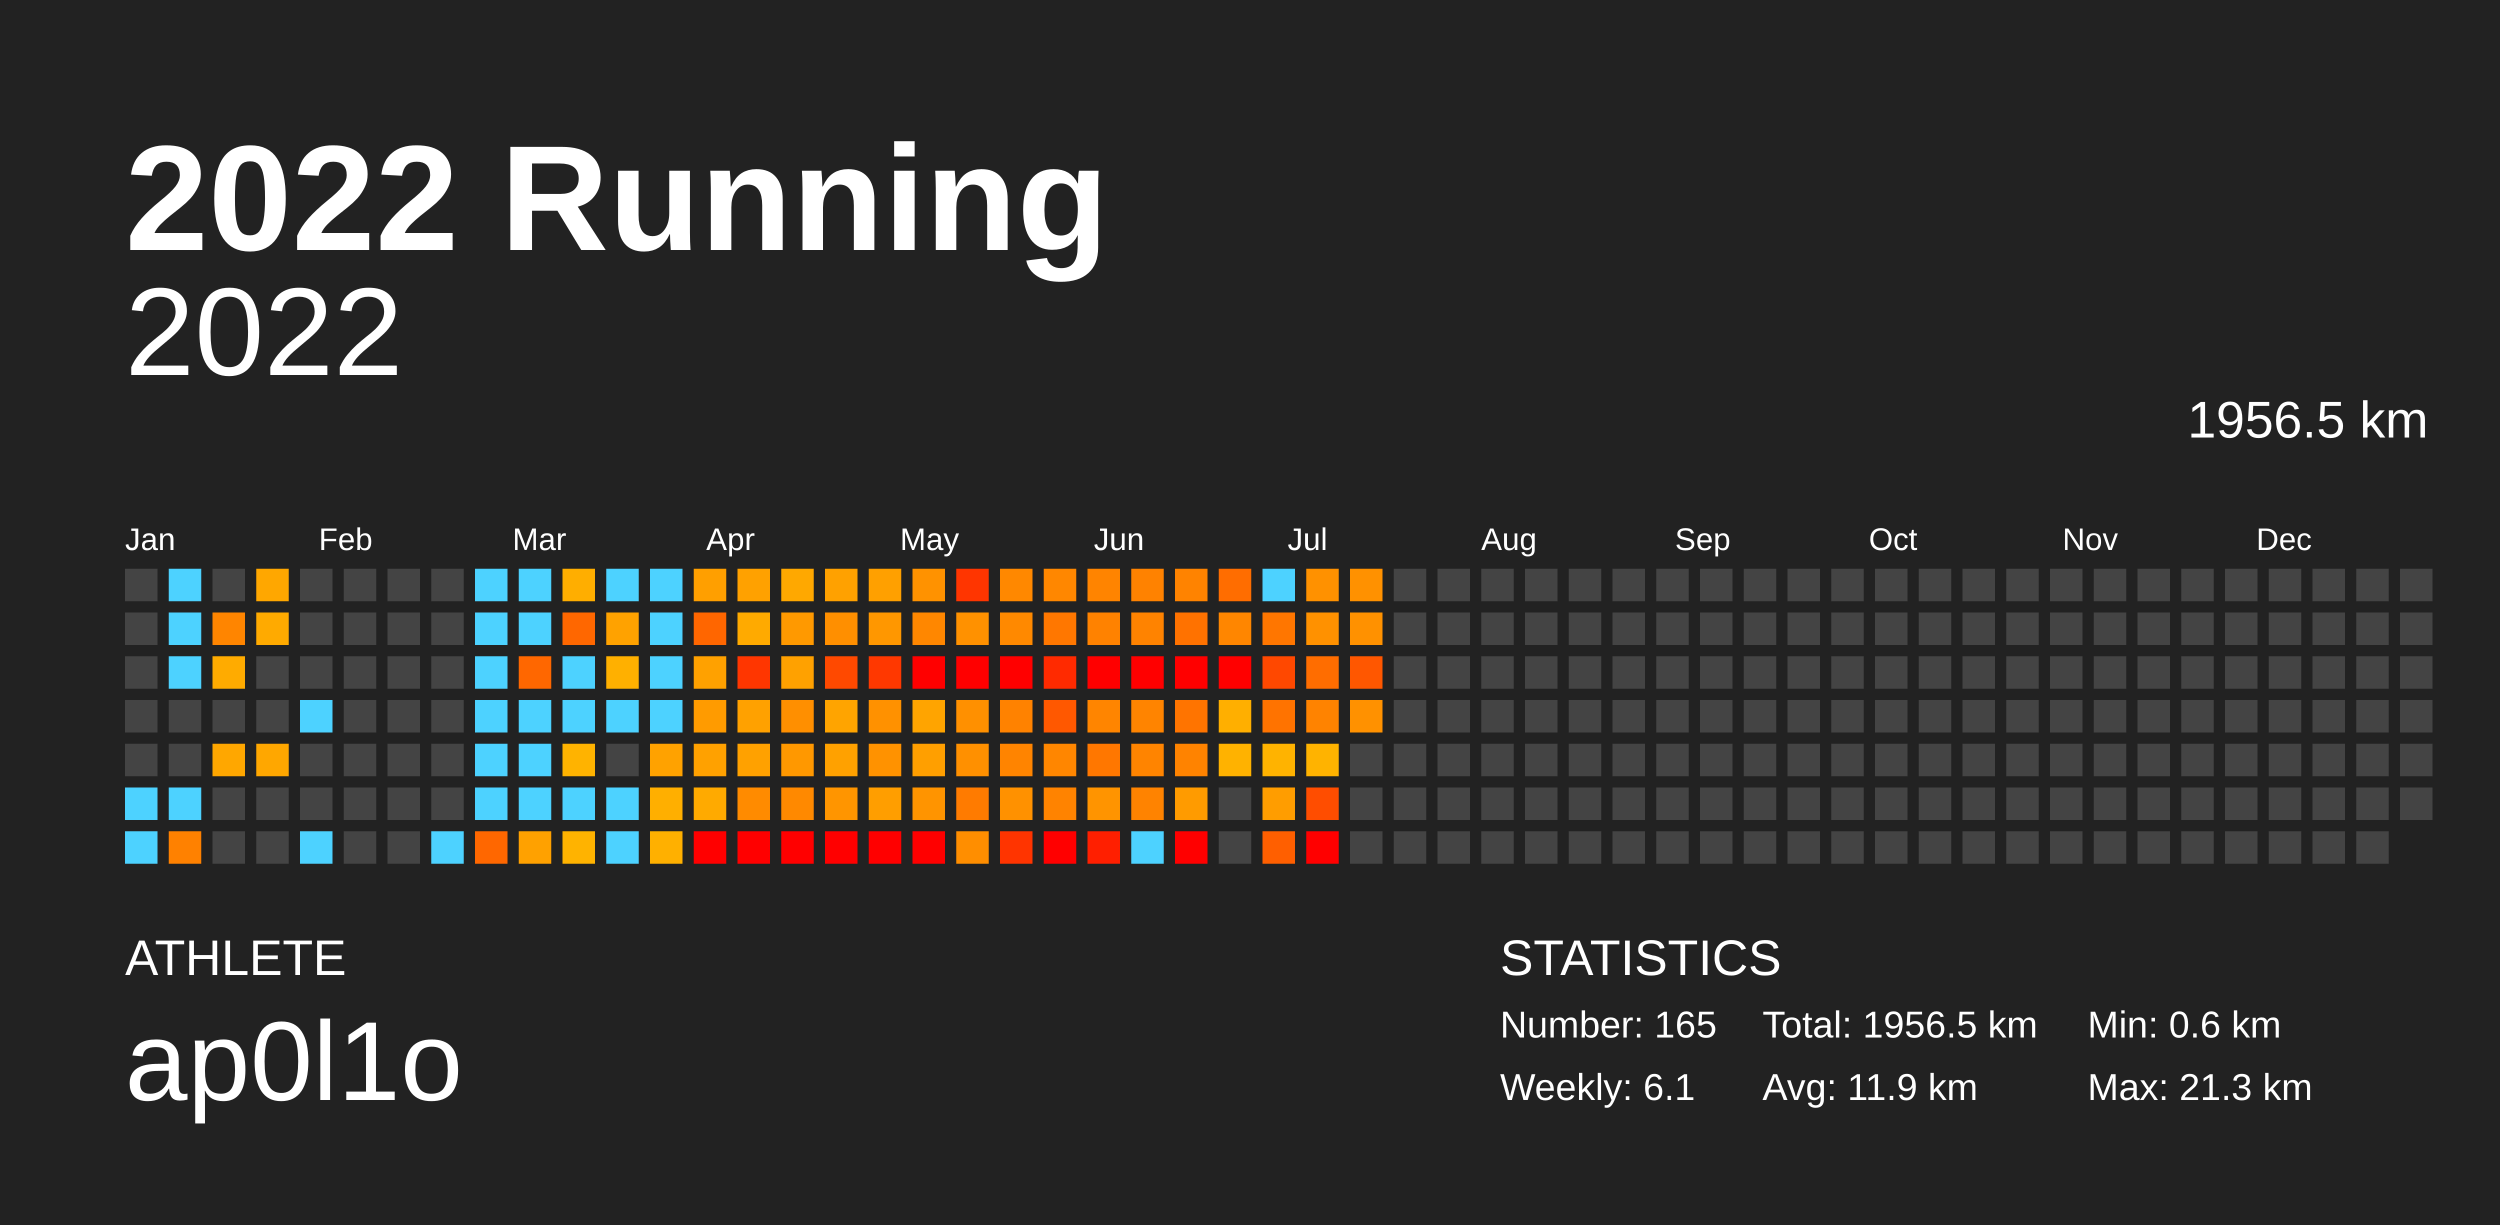
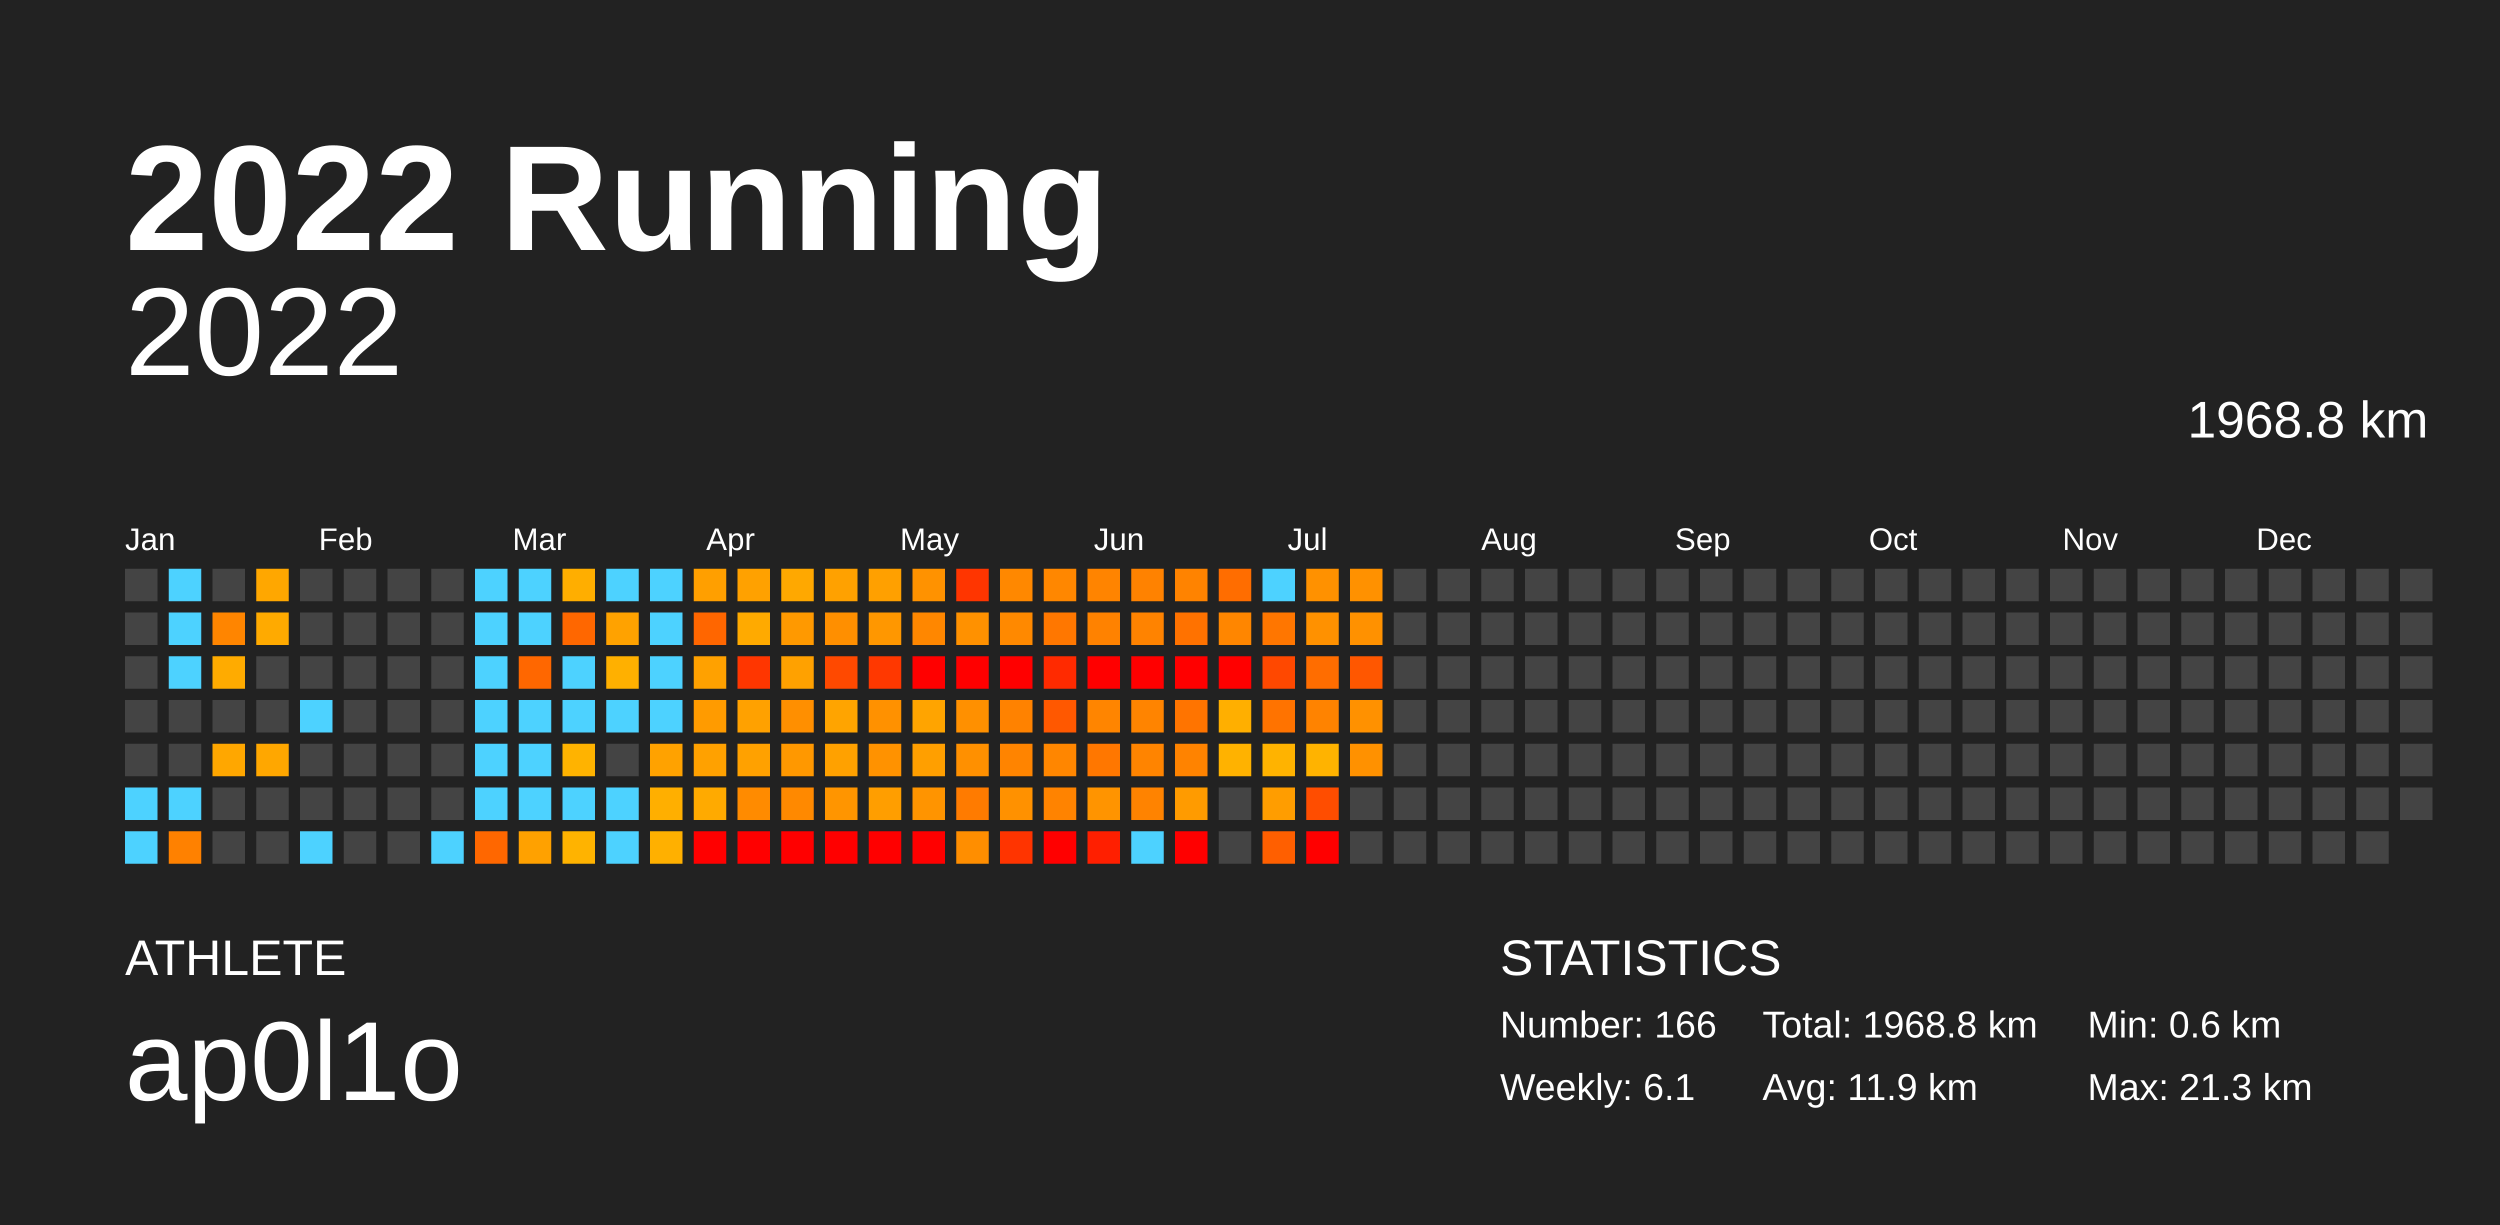
<svg xmlns="http://www.w3.org/2000/svg" baseProfile="full" height="98mm" version="1.1" viewBox="0,0,200,98" width="200mm">
  <defs />
  <rect fill="#222222" height="98" width="200" x="0" y="0" />
  <text fill="#FFFFFF" style="font-size:12px; font-family:Arial; font-weight:bold;" x="10" y="20">2022 Running</text>
  <text fill="#FFFFFF" style="font-size:4px; font-family:Arial" x="10" y="78">ATHLETE</text>
  <text fill="#FFFFFF" style="font-size:9px; font-family:Arial" x="10" y="88">ap0l1o</text>
  <text fill="#FFFFFF" style="font-size:4px; font-family:Arial" x="120" y="78">STATISTICS</text>
-   <text fill="#FFFFFF" style="font-size:3px; font-family:Arial" x="120" y="83">Number: 165</text>
+   <text fill="#FFFFFF" style="font-size:3px; font-family:Arial" x="120" y="83">Number: 166</text>
  <text fill="#FFFFFF" style="font-size:3px; font-family:Arial" x="120" y="88">Weekly: 6.1</text>
-   <text fill="#FFFFFF" style="font-size:3px; font-family:Arial" x="141" y="83">Total: 1956.5 km</text>
+   <text fill="#FFFFFF" style="font-size:3px; font-family:Arial" x="141" y="83">Total: 1968.8 km</text>
  <text fill="#FFFFFF" style="font-size:3px; font-family:Arial" x="141" y="88">Avg: 11.9 km</text>
  <text fill="#FFFFFF" style="font-size:3px; font-family:Arial" x="167" y="83">Min: 0.6 km</text>
  <text fill="#FFFFFF" style="font-size:3px; font-family:Arial" x="167" y="88">Max: 21.3 km</text>
  <text alignment-baseline="hanging" fill="#FFFFFF" style="font-size:10.0px; font-family:Arial;" x="10" y="30">2022</text>
-   <text alignment-baseline="hanging" fill="#FFFFFF" style="font-size:4.125px; font-family:Arial;" x="175" y="35">1956.5 km</text>
+   <text alignment-baseline="hanging" fill="#FFFFFF" style="font-size:4.125px; font-family:Arial;" x="175" y="35">1968.8 km</text>
  <text fill="#FFFFFF" style="font-size:2.5px; font-family:Arial" x="10.0" y="44">Jan</text>
  <text fill="#FFFFFF" style="font-size:2.5px; font-family:Arial" x="25.5" y="44">Feb</text>
  <text fill="#FFFFFF" style="font-size:2.5px; font-family:Arial" x="41.0" y="44">Mar</text>
  <text fill="#FFFFFF" style="font-size:2.5px; font-family:Arial" x="56.5" y="44">Apr</text>
  <text fill="#FFFFFF" style="font-size:2.5px; font-family:Arial" x="72.0" y="44">May</text>
  <text fill="#FFFFFF" style="font-size:2.5px; font-family:Arial" x="87.5" y="44">Jun</text>
  <text fill="#FFFFFF" style="font-size:2.5px; font-family:Arial" x="103.0" y="44">Jul</text>
  <text fill="#FFFFFF" style="font-size:2.5px; font-family:Arial" x="118.5" y="44">Aug</text>
  <text fill="#FFFFFF" style="font-size:2.5px; font-family:Arial" x="134.0" y="44">Sep</text>
  <text fill="#FFFFFF" style="font-size:2.5px; font-family:Arial" x="149.5" y="44">Oct</text>
  <text fill="#FFFFFF" style="font-size:2.5px; font-family:Arial" x="165.0" y="44">Nov</text>
  <text fill="#FFFFFF" style="font-size:2.5px; font-family:Arial" x="180.5" y="44">Dec</text>
  <rect fill="#444444" height="2.6" width="2.6" x="10.0" y="45.5" />
  <rect fill="#444444" height="2.6" width="2.6" x="10.0" y="49.0" />
  <rect fill="#444444" height="2.6" width="2.6" x="10.0" y="52.5" />
  <rect fill="#444444" height="2.6" width="2.6" x="10.0" y="56.0" />
  <rect fill="#444444" height="2.6" width="2.6" x="10.0" y="59.5" />
  <rect fill="#4dd2ff" height="2.6" width="2.6" x="10.0" y="63.0" />
  <rect fill="#4dd2ff" height="2.6" width="2.6" x="10.0" y="66.5" />
  <rect fill="#4dd2ff" height="2.6" width="2.6" x="13.5" y="45.5" />
  <rect fill="#4dd2ff" height="2.6" width="2.6" x="13.5" y="49.0" />
  <rect fill="#4dd2ff" height="2.6" width="2.6" x="13.5" y="52.5" />
  <rect fill="#444444" height="2.6" width="2.6" x="13.5" y="56.0" />
  <rect fill="#444444" height="2.6" width="2.6" x="13.5" y="59.5" />
  <rect fill="#4dd2ff" height="2.6" width="2.6" x="13.5" y="63.0" />
  <rect fill="#ff8100" height="2.6" width="2.6" x="13.5" y="66.5" />
  <rect fill="#444444" height="2.6" width="2.6" x="17.0" y="45.5" />
  <rect fill="#ff8500" height="2.6" width="2.6" x="17.0" y="49.0" />
  <rect fill="#ffab00" height="2.6" width="2.6" x="17.0" y="52.5" />
  <rect fill="#444444" height="2.6" width="2.6" x="17.0" y="56.0" />
  <rect fill="#ffa700" height="2.6" width="2.6" x="17.0" y="59.5" />
  <rect fill="#444444" height="2.6" width="2.6" x="17.0" y="63.0" />
  <rect fill="#444444" height="2.6" width="2.6" x="17.0" y="66.5" />
  <rect fill="#ffa700" height="2.6" width="2.6" x="20.5" y="45.5" />
  <rect fill="#ffaa00" height="2.6" width="2.6" x="20.5" y="49.0" />
  <rect fill="#444444" height="2.6" width="2.6" x="20.5" y="52.5" />
  <rect fill="#444444" height="2.6" width="2.6" x="20.5" y="56.0" />
  <rect fill="#ffa700" height="2.6" width="2.6" x="20.5" y="59.5" />
  <rect fill="#444444" height="2.6" width="2.6" x="20.5" y="63.0" />
  <rect fill="#444444" height="2.6" width="2.6" x="20.5" y="66.5" />
  <rect fill="#444444" height="2.6" width="2.6" x="24.0" y="45.5" />
  <rect fill="#444444" height="2.6" width="2.6" x="24.0" y="49.0" />
  <rect fill="#444444" height="2.6" width="2.6" x="24.0" y="52.5" />
  <rect fill="#4dd2ff" height="2.6" width="2.6" x="24.0" y="56.0" />
  <rect fill="#444444" height="2.6" width="2.6" x="24.0" y="59.5" />
  <rect fill="#444444" height="2.6" width="2.6" x="24.0" y="63.0" />
  <rect fill="#4dd2ff" height="2.6" width="2.6" x="24.0" y="66.5" />
  <rect fill="#444444" height="2.6" width="2.6" x="27.5" y="45.5" />
  <rect fill="#444444" height="2.6" width="2.6" x="27.5" y="49.0" />
  <rect fill="#444444" height="2.6" width="2.6" x="27.5" y="52.5" />
  <rect fill="#444444" height="2.6" width="2.6" x="27.5" y="56.0" />
  <rect fill="#444444" height="2.6" width="2.6" x="27.5" y="59.5" />
  <rect fill="#444444" height="2.6" width="2.6" x="27.5" y="63.0" />
  <rect fill="#444444" height="2.6" width="2.6" x="27.5" y="66.5" />
  <rect fill="#444444" height="2.6" width="2.6" x="31.0" y="45.5" />
  <rect fill="#444444" height="2.6" width="2.6" x="31.0" y="49.0" />
  <rect fill="#444444" height="2.6" width="2.6" x="31.0" y="52.5" />
  <rect fill="#444444" height="2.6" width="2.6" x="31.0" y="56.0" />
  <rect fill="#444444" height="2.6" width="2.6" x="31.0" y="59.5" />
  <rect fill="#444444" height="2.6" width="2.6" x="31.0" y="63.0" />
  <rect fill="#444444" height="2.6" width="2.6" x="31.0" y="66.5" />
  <rect fill="#444444" height="2.6" width="2.6" x="34.5" y="45.5" />
  <rect fill="#444444" height="2.6" width="2.6" x="34.5" y="49.0" />
  <rect fill="#444444" height="2.6" width="2.6" x="34.5" y="52.5" />
  <rect fill="#444444" height="2.6" width="2.6" x="34.5" y="56.0" />
  <rect fill="#444444" height="2.6" width="2.6" x="34.5" y="59.5" />
  <rect fill="#444444" height="2.6" width="2.6" x="34.5" y="63.0" />
  <rect fill="#4dd2ff" height="2.6" width="2.6" x="34.5" y="66.5" />
  <rect fill="#4dd2ff" height="2.6" width="2.6" x="38.0" y="45.5" />
  <rect fill="#4dd2ff" height="2.6" width="2.6" x="38.0" y="49.0" />
  <rect fill="#4dd2ff" height="2.6" width="2.6" x="38.0" y="52.5" />
  <rect fill="#4dd2ff" height="2.6" width="2.6" x="38.0" y="56.0" />
  <rect fill="#4dd2ff" height="2.6" width="2.6" x="38.0" y="59.5" />
  <rect fill="#4dd2ff" height="2.6" width="2.6" x="38.0" y="63.0" />
  <rect fill="#ff6700" height="2.6" width="2.6" x="38.0" y="66.5" />
  <rect fill="#4dd2ff" height="2.6" width="2.6" x="41.5" y="45.5" />
  <rect fill="#4dd2ff" height="2.6" width="2.6" x="41.5" y="49.0" />
  <rect fill="#ff6700" height="2.6" width="2.6" x="41.5" y="52.5" />
  <rect fill="#4dd2ff" height="2.6" width="2.6" x="41.5" y="56.0" />
  <rect fill="#4dd2ff" height="2.6" width="2.6" x="41.5" y="59.5" />
  <rect fill="#4dd2ff" height="2.6" width="2.6" x="41.5" y="63.0" />
  <rect fill="#ffa100" height="2.6" width="2.6" x="41.5" y="66.5" />
  <rect fill="#ffae00" height="2.6" width="2.6" x="45.0" y="45.5" />
  <rect fill="#ff6700" height="2.6" width="2.6" x="45.0" y="49.0" />
  <rect fill="#4dd2ff" height="2.6" width="2.6" x="45.0" y="52.5" />
  <rect fill="#4dd2ff" height="2.6" width="2.6" x="45.0" y="56.0" />
  <rect fill="#ffb300" height="2.6" width="2.6" x="45.0" y="59.5" />
  <rect fill="#4dd2ff" height="2.6" width="2.6" x="45.0" y="63.0" />
  <rect fill="#ffb300" height="2.6" width="2.6" x="45.0" y="66.5" />
  <rect fill="#4dd2ff" height="2.6" width="2.6" x="48.5" y="45.5" />
  <rect fill="#ffa200" height="2.6" width="2.6" x="48.5" y="49.0" />
  <rect fill="#ffb000" height="2.6" width="2.6" x="48.5" y="52.5" />
  <rect fill="#4dd2ff" height="2.6" width="2.6" x="48.5" y="56.0" />
  <rect fill="#444444" height="2.6" width="2.6" x="48.5" y="59.5" />
  <rect fill="#4dd2ff" height="2.6" width="2.6" x="48.5" y="63.0" />
  <rect fill="#4dd2ff" height="2.6" width="2.6" x="48.5" y="66.5" />
  <rect fill="#4dd2ff" height="2.6" width="2.6" x="52.0" y="45.5" />
  <rect fill="#4dd2ff" height="2.6" width="2.6" x="52.0" y="49.0" />
  <rect fill="#4dd2ff" height="2.6" width="2.6" x="52.0" y="52.5" />
  <rect fill="#4dd2ff" height="2.6" width="2.6" x="52.0" y="56.0" />
  <rect fill="#ffa200" height="2.6" width="2.6" x="52.0" y="59.5" />
  <rect fill="#ffaf00" height="2.6" width="2.6" x="52.0" y="63.0" />
  <rect fill="#ffb000" height="2.6" width="2.6" x="52.0" y="66.5" />
  <rect fill="#ff9f00" height="2.6" width="2.6" x="55.5" y="45.5" />
  <rect fill="#ff6600" height="2.6" width="2.6" x="55.5" y="49.0" />
  <rect fill="#ffa100" height="2.6" width="2.6" x="55.5" y="52.5" />
  <rect fill="#ff9b00" height="2.6" width="2.6" x="55.5" y="56.0" />
  <rect fill="#ffa100" height="2.6" width="2.6" x="55.5" y="59.5" />
  <rect fill="#ffaa00" height="2.6" width="2.6" x="55.5" y="63.0" />
  <rect fill="red" height="2.6" width="2.6" x="55.5" y="66.5" />
  <rect fill="#ffa100" height="2.6" width="2.6" x="59.0" y="45.5" />
  <rect fill="#ffaa00" height="2.6" width="2.6" x="59.0" y="49.0" />
  <rect fill="#ff3600" height="2.6" width="2.6" x="59.0" y="52.5" />
  <rect fill="#ffa100" height="2.6" width="2.6" x="59.0" y="56.0" />
  <rect fill="#ffa100" height="2.6" width="2.6" x="59.0" y="59.5" />
  <rect fill="#ff8b00" height="2.6" width="2.6" x="59.0" y="63.0" />
  <rect fill="red" height="2.6" width="2.6" x="59.0" y="66.5" />
  <rect fill="#ffa800" height="2.6" width="2.6" x="62.5" y="45.5" />
  <rect fill="#ff9900" height="2.6" width="2.6" x="62.5" y="49.0" />
  <rect fill="#ffa100" height="2.6" width="2.6" x="62.5" y="52.5" />
  <rect fill="#ff8f00" height="2.6" width="2.6" x="62.5" y="56.0" />
  <rect fill="#ff9800" height="2.6" width="2.6" x="62.5" y="59.5" />
  <rect fill="#ff8900" height="2.6" width="2.6" x="62.5" y="63.0" />
  <rect fill="red" height="2.6" width="2.6" x="62.5" y="66.5" />
  <rect fill="#ffa100" height="2.6" width="2.6" x="66.0" y="45.5" />
  <rect fill="#ff8f00" height="2.6" width="2.6" x="66.0" y="49.0" />
  <rect fill="#ff4900" height="2.6" width="2.6" x="66.0" y="52.5" />
  <rect fill="#ffa400" height="2.6" width="2.6" x="66.0" y="56.0" />
  <rect fill="#ffa100" height="2.6" width="2.6" x="66.0" y="59.5" />
  <rect fill="#ff9500" height="2.6" width="2.6" x="66.0" y="63.0" />
  <rect fill="red" height="2.6" width="2.6" x="66.0" y="66.5" />
  <rect fill="#ffa000" height="2.6" width="2.6" x="69.5" y="45.5" />
  <rect fill="#ff9700" height="2.6" width="2.6" x="69.5" y="49.0" />
  <rect fill="#ff3800" height="2.6" width="2.6" x="69.5" y="52.5" />
  <rect fill="#ff9100" height="2.6" width="2.6" x="69.5" y="56.0" />
  <rect fill="#ff9200" height="2.6" width="2.6" x="69.5" y="59.5" />
  <rect fill="#ff9e00" height="2.6" width="2.6" x="69.5" y="63.0" />
  <rect fill="red" height="2.6" width="2.6" x="69.5" y="66.5" />
  <rect fill="#ff9200" height="2.6" width="2.6" x="73.0" y="45.5" />
  <rect fill="#ff8700" height="2.6" width="2.6" x="73.0" y="49.0" />
  <rect fill="red" height="2.6" width="2.6" x="73.0" y="52.5" />
  <rect fill="#ffa400" height="2.6" width="2.6" x="73.0" y="56.0" />
  <rect fill="#ff9f00" height="2.6" width="2.6" x="73.0" y="59.5" />
  <rect fill="#ff9400" height="2.6" width="2.6" x="73.0" y="63.0" />
  <rect fill="red" height="2.6" width="2.6" x="73.0" y="66.5" />
  <rect fill="#ff3500" height="2.6" width="2.6" x="76.5" y="45.5" />
  <rect fill="#ff9100" height="2.6" width="2.6" x="76.5" y="49.0" />
  <rect fill="red" height="2.6" width="2.6" x="76.5" y="52.5" />
  <rect fill="#ff9000" height="2.6" width="2.6" x="76.5" y="56.0" />
  <rect fill="#ff9000" height="2.6" width="2.6" x="76.5" y="59.5" />
  <rect fill="#ff7b00" height="2.6" width="2.6" x="76.5" y="63.0" />
  <rect fill="#ff8e00" height="2.6" width="2.6" x="76.5" y="66.5" />
  <rect fill="#ff8800" height="2.6" width="2.6" x="80.0" y="45.5" />
  <rect fill="#ff8900" height="2.6" width="2.6" x="80.0" y="49.0" />
  <rect fill="red" height="2.6" width="2.6" x="80.0" y="52.5" />
  <rect fill="#ff8200" height="2.6" width="2.6" x="80.0" y="56.0" />
  <rect fill="#ff8400" height="2.6" width="2.6" x="80.0" y="59.5" />
  <rect fill="#ff9100" height="2.6" width="2.6" x="80.0" y="63.0" />
  <rect fill="#ff3400" height="2.6" width="2.6" x="80.0" y="66.5" />
  <rect fill="#ff8700" height="2.6" width="2.6" x="83.5" y="45.5" />
  <rect fill="#ff7700" height="2.6" width="2.6" x="83.5" y="49.0" />
  <rect fill="#ff2a00" height="2.6" width="2.6" x="83.5" y="52.5" />
  <rect fill="#ff5800" height="2.6" width="2.6" x="83.5" y="56.0" />
  <rect fill="#ff8600" height="2.6" width="2.6" x="83.5" y="59.5" />
  <rect fill="#ff8300" height="2.6" width="2.6" x="83.5" y="63.0" />
  <rect fill="red" height="2.6" width="2.6" x="83.5" y="66.5" />
  <rect fill="#ff8400" height="2.6" width="2.6" x="87.0" y="45.5" />
  <rect fill="#ff8200" height="2.6" width="2.6" x="87.0" y="49.0" />
  <rect fill="red" height="2.6" width="2.6" x="87.0" y="52.5" />
  <rect fill="#ff8500" height="2.6" width="2.6" x="87.0" y="56.0" />
  <rect fill="#ff7700" height="2.6" width="2.6" x="87.0" y="59.5" />
  <rect fill="#ff9400" height="2.6" width="2.6" x="87.0" y="63.0" />
  <rect fill="#ff1f00" height="2.6" width="2.6" x="87.0" y="66.5" />
  <rect fill="#ff8200" height="2.6" width="2.6" x="90.5" y="45.5" />
  <rect fill="#ff8300" height="2.6" width="2.6" x="90.5" y="49.0" />
  <rect fill="red" height="2.6" width="2.6" x="90.5" y="52.5" />
  <rect fill="#ff8400" height="2.6" width="2.6" x="90.5" y="56.0" />
  <rect fill="#ff8400" height="2.6" width="2.6" x="90.5" y="59.5" />
  <rect fill="#ff8300" height="2.6" width="2.6" x="90.5" y="63.0" />
  <rect fill="#4dd2ff" height="2.6" width="2.6" x="90.5" y="66.5" />
  <rect fill="#ff8300" height="2.6" width="2.6" x="94.0" y="45.5" />
  <rect fill="#ff7200" height="2.6" width="2.6" x="94.0" y="49.0" />
  <rect fill="red" height="2.6" width="2.6" x="94.0" y="52.5" />
  <rect fill="#ff7400" height="2.6" width="2.6" x="94.0" y="56.0" />
  <rect fill="#ff8300" height="2.6" width="2.6" x="94.0" y="59.5" />
  <rect fill="#ff9b00" height="2.6" width="2.6" x="94.0" y="63.0" />
  <rect fill="red" height="2.6" width="2.6" x="94.0" y="66.5" />
  <rect fill="#ff6d00" height="2.6" width="2.6" x="97.5" y="45.5" />
  <rect fill="#ff8600" height="2.6" width="2.6" x="97.5" y="49.0" />
  <rect fill="red" height="2.6" width="2.6" x="97.5" y="52.5" />
  <rect fill="#ffaf00" height="2.6" width="2.6" x="97.5" y="56.0" />
  <rect fill="#ffb200" height="2.6" width="2.6" x="97.5" y="59.5" />
  <rect fill="#444444" height="2.6" width="2.6" x="97.5" y="63.0" />
  <rect fill="#444444" height="2.6" width="2.6" x="97.5" y="66.5" />
  <rect fill="#4dd2ff" height="2.6" width="2.6" x="101.0" y="45.5" />
  <rect fill="#ff7600" height="2.6" width="2.6" x="101.0" y="49.0" />
  <rect fill="#ff4800" height="2.6" width="2.6" x="101.0" y="52.5" />
  <rect fill="#ff7300" height="2.6" width="2.6" x="101.0" y="56.0" />
  <rect fill="#ffb300" height="2.6" width="2.6" x="101.0" y="59.5" />
  <rect fill="#ff9d00" height="2.6" width="2.6" x="101.0" y="63.0" />
  <rect fill="#ff5f00" height="2.6" width="2.6" x="101.0" y="66.5" />
  <rect fill="#ff9100" height="2.6" width="2.6" x="104.5" y="45.5" />
  <rect fill="#ff9100" height="2.6" width="2.6" x="104.5" y="49.0" />
  <rect fill="#ff6d00" height="2.6" width="2.6" x="104.5" y="52.5" />
  <rect fill="#ff8300" height="2.6" width="2.6" x="104.5" y="56.0" />
  <rect fill="#ffb300" height="2.6" width="2.6" x="104.5" y="59.5" />
  <rect fill="#ff4d00" height="2.6" width="2.6" x="104.5" y="63.0" />
  <rect fill="red" height="2.6" width="2.6" x="104.5" y="66.5" />
  <rect fill="#ff9100" height="2.6" width="2.6" x="108.0" y="45.5" />
  <rect fill="#ff9100" height="2.6" width="2.6" x="108.0" y="49.0" />
  <rect fill="#ff5700" height="2.6" width="2.6" x="108.0" y="52.5" />
  <rect fill="#ff9100" height="2.6" width="2.6" x="108.0" y="56.0" />
-   <rect fill="#444444" height="2.6" width="2.6" x="108.0" y="59.5" />
+   <rect fill="#ff9100" height="2.6" width="2.6" x="108.0" y="59.5" />
  <rect fill="#444444" height="2.6" width="2.6" x="108.0" y="63.0" />
  <rect fill="#444444" height="2.6" width="2.6" x="108.0" y="66.5" />
  <rect fill="#444444" height="2.6" width="2.6" x="111.5" y="45.5" />
  <rect fill="#444444" height="2.6" width="2.6" x="111.5" y="49.0" />
  <rect fill="#444444" height="2.6" width="2.6" x="111.5" y="52.5" />
  <rect fill="#444444" height="2.6" width="2.6" x="111.5" y="56.0" />
  <rect fill="#444444" height="2.6" width="2.6" x="111.5" y="59.5" />
  <rect fill="#444444" height="2.6" width="2.6" x="111.5" y="63.0" />
  <rect fill="#444444" height="2.6" width="2.6" x="111.5" y="66.5" />
  <rect fill="#444444" height="2.6" width="2.6" x="115.0" y="45.5" />
  <rect fill="#444444" height="2.6" width="2.6" x="115.0" y="49.0" />
  <rect fill="#444444" height="2.6" width="2.6" x="115.0" y="52.5" />
  <rect fill="#444444" height="2.6" width="2.6" x="115.0" y="56.0" />
  <rect fill="#444444" height="2.6" width="2.6" x="115.0" y="59.5" />
  <rect fill="#444444" height="2.6" width="2.6" x="115.0" y="63.0" />
  <rect fill="#444444" height="2.6" width="2.6" x="115.0" y="66.5" />
  <rect fill="#444444" height="2.6" width="2.6" x="118.5" y="45.5" />
  <rect fill="#444444" height="2.6" width="2.6" x="118.5" y="49.0" />
  <rect fill="#444444" height="2.6" width="2.6" x="118.5" y="52.5" />
  <rect fill="#444444" height="2.6" width="2.6" x="118.5" y="56.0" />
  <rect fill="#444444" height="2.6" width="2.6" x="118.5" y="59.5" />
  <rect fill="#444444" height="2.6" width="2.6" x="118.5" y="63.0" />
  <rect fill="#444444" height="2.6" width="2.6" x="118.5" y="66.5" />
  <rect fill="#444444" height="2.6" width="2.6" x="122.0" y="45.5" />
  <rect fill="#444444" height="2.6" width="2.6" x="122.0" y="49.0" />
  <rect fill="#444444" height="2.6" width="2.6" x="122.0" y="52.5" />
  <rect fill="#444444" height="2.6" width="2.6" x="122.0" y="56.0" />
  <rect fill="#444444" height="2.6" width="2.6" x="122.0" y="59.5" />
  <rect fill="#444444" height="2.6" width="2.6" x="122.0" y="63.0" />
  <rect fill="#444444" height="2.6" width="2.6" x="122.0" y="66.5" />
  <rect fill="#444444" height="2.6" width="2.6" x="125.5" y="45.5" />
  <rect fill="#444444" height="2.6" width="2.6" x="125.5" y="49.0" />
  <rect fill="#444444" height="2.6" width="2.6" x="125.5" y="52.5" />
  <rect fill="#444444" height="2.6" width="2.6" x="125.5" y="56.0" />
  <rect fill="#444444" height="2.6" width="2.6" x="125.5" y="59.5" />
  <rect fill="#444444" height="2.6" width="2.6" x="125.5" y="63.0" />
  <rect fill="#444444" height="2.6" width="2.6" x="125.5" y="66.5" />
  <rect fill="#444444" height="2.6" width="2.6" x="129.0" y="45.5" />
  <rect fill="#444444" height="2.6" width="2.6" x="129.0" y="49.0" />
  <rect fill="#444444" height="2.6" width="2.6" x="129.0" y="52.5" />
  <rect fill="#444444" height="2.6" width="2.6" x="129.0" y="56.0" />
  <rect fill="#444444" height="2.6" width="2.6" x="129.0" y="59.5" />
  <rect fill="#444444" height="2.6" width="2.6" x="129.0" y="63.0" />
  <rect fill="#444444" height="2.6" width="2.6" x="129.0" y="66.5" />
  <rect fill="#444444" height="2.6" width="2.6" x="132.5" y="45.5" />
  <rect fill="#444444" height="2.6" width="2.6" x="132.5" y="49.0" />
  <rect fill="#444444" height="2.6" width="2.6" x="132.5" y="52.5" />
  <rect fill="#444444" height="2.6" width="2.6" x="132.5" y="56.0" />
  <rect fill="#444444" height="2.6" width="2.6" x="132.5" y="59.5" />
  <rect fill="#444444" height="2.6" width="2.6" x="132.5" y="63.0" />
  <rect fill="#444444" height="2.6" width="2.6" x="132.5" y="66.5" />
  <rect fill="#444444" height="2.6" width="2.6" x="136.0" y="45.5" />
  <rect fill="#444444" height="2.6" width="2.6" x="136.0" y="49.0" />
  <rect fill="#444444" height="2.6" width="2.6" x="136.0" y="52.5" />
  <rect fill="#444444" height="2.6" width="2.6" x="136.0" y="56.0" />
  <rect fill="#444444" height="2.6" width="2.6" x="136.0" y="59.5" />
  <rect fill="#444444" height="2.6" width="2.6" x="136.0" y="63.0" />
  <rect fill="#444444" height="2.6" width="2.6" x="136.0" y="66.5" />
  <rect fill="#444444" height="2.6" width="2.6" x="139.5" y="45.5" />
  <rect fill="#444444" height="2.6" width="2.6" x="139.5" y="49.0" />
  <rect fill="#444444" height="2.6" width="2.6" x="139.5" y="52.5" />
  <rect fill="#444444" height="2.6" width="2.6" x="139.5" y="56.0" />
  <rect fill="#444444" height="2.6" width="2.6" x="139.5" y="59.5" />
  <rect fill="#444444" height="2.6" width="2.6" x="139.5" y="63.0" />
  <rect fill="#444444" height="2.6" width="2.6" x="139.5" y="66.5" />
  <rect fill="#444444" height="2.6" width="2.6" x="143.0" y="45.5" />
  <rect fill="#444444" height="2.6" width="2.6" x="143.0" y="49.0" />
  <rect fill="#444444" height="2.6" width="2.6" x="143.0" y="52.5" />
  <rect fill="#444444" height="2.6" width="2.6" x="143.0" y="56.0" />
  <rect fill="#444444" height="2.6" width="2.6" x="143.0" y="59.5" />
  <rect fill="#444444" height="2.6" width="2.6" x="143.0" y="63.0" />
  <rect fill="#444444" height="2.6" width="2.6" x="143.0" y="66.5" />
  <rect fill="#444444" height="2.6" width="2.6" x="146.5" y="45.5" />
  <rect fill="#444444" height="2.6" width="2.6" x="146.5" y="49.0" />
  <rect fill="#444444" height="2.6" width="2.6" x="146.5" y="52.5" />
  <rect fill="#444444" height="2.6" width="2.6" x="146.5" y="56.0" />
  <rect fill="#444444" height="2.6" width="2.6" x="146.5" y="59.5" />
  <rect fill="#444444" height="2.6" width="2.6" x="146.5" y="63.0" />
  <rect fill="#444444" height="2.6" width="2.6" x="146.5" y="66.5" />
  <rect fill="#444444" height="2.6" width="2.6" x="150.0" y="45.5" />
  <rect fill="#444444" height="2.6" width="2.6" x="150.0" y="49.0" />
  <rect fill="#444444" height="2.6" width="2.6" x="150.0" y="52.5" />
  <rect fill="#444444" height="2.6" width="2.6" x="150.0" y="56.0" />
  <rect fill="#444444" height="2.6" width="2.6" x="150.0" y="59.5" />
  <rect fill="#444444" height="2.6" width="2.6" x="150.0" y="63.0" />
  <rect fill="#444444" height="2.6" width="2.6" x="150.0" y="66.5" />
  <rect fill="#444444" height="2.6" width="2.6" x="153.5" y="45.5" />
  <rect fill="#444444" height="2.6" width="2.6" x="153.5" y="49.0" />
  <rect fill="#444444" height="2.6" width="2.6" x="153.5" y="52.5" />
  <rect fill="#444444" height="2.6" width="2.6" x="153.5" y="56.0" />
  <rect fill="#444444" height="2.6" width="2.6" x="153.5" y="59.5" />
  <rect fill="#444444" height="2.6" width="2.6" x="153.5" y="63.0" />
  <rect fill="#444444" height="2.6" width="2.6" x="153.5" y="66.5" />
  <rect fill="#444444" height="2.6" width="2.6" x="157.0" y="45.5" />
  <rect fill="#444444" height="2.6" width="2.6" x="157.0" y="49.0" />
  <rect fill="#444444" height="2.6" width="2.6" x="157.0" y="52.5" />
  <rect fill="#444444" height="2.6" width="2.6" x="157.0" y="56.0" />
  <rect fill="#444444" height="2.6" width="2.6" x="157.0" y="59.5" />
  <rect fill="#444444" height="2.6" width="2.6" x="157.0" y="63.0" />
  <rect fill="#444444" height="2.6" width="2.6" x="157.0" y="66.5" />
  <rect fill="#444444" height="2.6" width="2.6" x="160.5" y="45.5" />
  <rect fill="#444444" height="2.6" width="2.6" x="160.5" y="49.0" />
  <rect fill="#444444" height="2.6" width="2.6" x="160.5" y="52.5" />
  <rect fill="#444444" height="2.6" width="2.6" x="160.5" y="56.0" />
  <rect fill="#444444" height="2.6" width="2.6" x="160.5" y="59.5" />
  <rect fill="#444444" height="2.6" width="2.6" x="160.5" y="63.0" />
  <rect fill="#444444" height="2.6" width="2.6" x="160.5" y="66.5" />
  <rect fill="#444444" height="2.6" width="2.6" x="164.0" y="45.5" />
  <rect fill="#444444" height="2.6" width="2.6" x="164.0" y="49.0" />
  <rect fill="#444444" height="2.6" width="2.6" x="164.0" y="52.5" />
  <rect fill="#444444" height="2.6" width="2.6" x="164.0" y="56.0" />
  <rect fill="#444444" height="2.6" width="2.6" x="164.0" y="59.5" />
  <rect fill="#444444" height="2.6" width="2.6" x="164.0" y="63.0" />
  <rect fill="#444444" height="2.6" width="2.6" x="164.0" y="66.5" />
  <rect fill="#444444" height="2.6" width="2.6" x="167.5" y="45.5" />
  <rect fill="#444444" height="2.6" width="2.6" x="167.5" y="49.0" />
  <rect fill="#444444" height="2.6" width="2.6" x="167.5" y="52.5" />
  <rect fill="#444444" height="2.6" width="2.6" x="167.5" y="56.0" />
  <rect fill="#444444" height="2.6" width="2.6" x="167.5" y="59.5" />
  <rect fill="#444444" height="2.6" width="2.6" x="167.5" y="63.0" />
  <rect fill="#444444" height="2.6" width="2.6" x="167.5" y="66.5" />
  <rect fill="#444444" height="2.6" width="2.6" x="171.0" y="45.5" />
  <rect fill="#444444" height="2.6" width="2.6" x="171.0" y="49.0" />
  <rect fill="#444444" height="2.6" width="2.6" x="171.0" y="52.5" />
  <rect fill="#444444" height="2.6" width="2.6" x="171.0" y="56.0" />
  <rect fill="#444444" height="2.6" width="2.6" x="171.0" y="59.5" />
  <rect fill="#444444" height="2.6" width="2.6" x="171.0" y="63.0" />
  <rect fill="#444444" height="2.6" width="2.6" x="171.0" y="66.5" />
  <rect fill="#444444" height="2.6" width="2.6" x="174.5" y="45.5" />
  <rect fill="#444444" height="2.6" width="2.6" x="174.5" y="49.0" />
  <rect fill="#444444" height="2.6" width="2.6" x="174.5" y="52.5" />
  <rect fill="#444444" height="2.6" width="2.6" x="174.5" y="56.0" />
  <rect fill="#444444" height="2.6" width="2.6" x="174.5" y="59.5" />
  <rect fill="#444444" height="2.6" width="2.6" x="174.5" y="63.0" />
  <rect fill="#444444" height="2.6" width="2.6" x="174.5" y="66.5" />
  <rect fill="#444444" height="2.6" width="2.6" x="178.0" y="45.5" />
  <rect fill="#444444" height="2.6" width="2.6" x="178.0" y="49.0" />
  <rect fill="#444444" height="2.6" width="2.6" x="178.0" y="52.5" />
  <rect fill="#444444" height="2.6" width="2.6" x="178.0" y="56.0" />
  <rect fill="#444444" height="2.6" width="2.6" x="178.0" y="59.5" />
  <rect fill="#444444" height="2.6" width="2.6" x="178.0" y="63.0" />
  <rect fill="#444444" height="2.6" width="2.6" x="178.0" y="66.5" />
  <rect fill="#444444" height="2.6" width="2.6" x="181.5" y="45.5" />
  <rect fill="#444444" height="2.6" width="2.6" x="181.5" y="49.0" />
  <rect fill="#444444" height="2.6" width="2.6" x="181.5" y="52.5" />
  <rect fill="#444444" height="2.6" width="2.6" x="181.5" y="56.0" />
  <rect fill="#444444" height="2.6" width="2.6" x="181.5" y="59.5" />
  <rect fill="#444444" height="2.6" width="2.6" x="181.5" y="63.0" />
  <rect fill="#444444" height="2.6" width="2.6" x="181.5" y="66.5" />
  <rect fill="#444444" height="2.6" width="2.6" x="185.0" y="45.5" />
  <rect fill="#444444" height="2.6" width="2.6" x="185.0" y="49.0" />
  <rect fill="#444444" height="2.6" width="2.6" x="185.0" y="52.5" />
  <rect fill="#444444" height="2.6" width="2.6" x="185.0" y="56.0" />
  <rect fill="#444444" height="2.6" width="2.6" x="185.0" y="59.5" />
  <rect fill="#444444" height="2.6" width="2.6" x="185.0" y="63.0" />
  <rect fill="#444444" height="2.6" width="2.6" x="185.0" y="66.5" />
  <rect fill="#444444" height="2.6" width="2.6" x="188.5" y="45.5" />
  <rect fill="#444444" height="2.6" width="2.6" x="188.5" y="49.0" />
  <rect fill="#444444" height="2.6" width="2.6" x="188.5" y="52.5" />
  <rect fill="#444444" height="2.6" width="2.6" x="188.5" y="56.0" />
  <rect fill="#444444" height="2.6" width="2.6" x="188.5" y="59.5" />
  <rect fill="#444444" height="2.6" width="2.6" x="188.5" y="63.0" />
  <rect fill="#444444" height="2.6" width="2.6" x="188.5" y="66.5" />
  <rect fill="#444444" height="2.6" width="2.6" x="192.0" y="45.5" />
  <rect fill="#444444" height="2.6" width="2.6" x="192.0" y="49.0" />
  <rect fill="#444444" height="2.6" width="2.6" x="192.0" y="52.5" />
  <rect fill="#444444" height="2.6" width="2.6" x="192.0" y="56.0" />
  <rect fill="#444444" height="2.6" width="2.6" x="192.0" y="59.5" />
  <rect fill="#444444" height="2.6" width="2.6" x="192.0" y="63.0" />
</svg>
